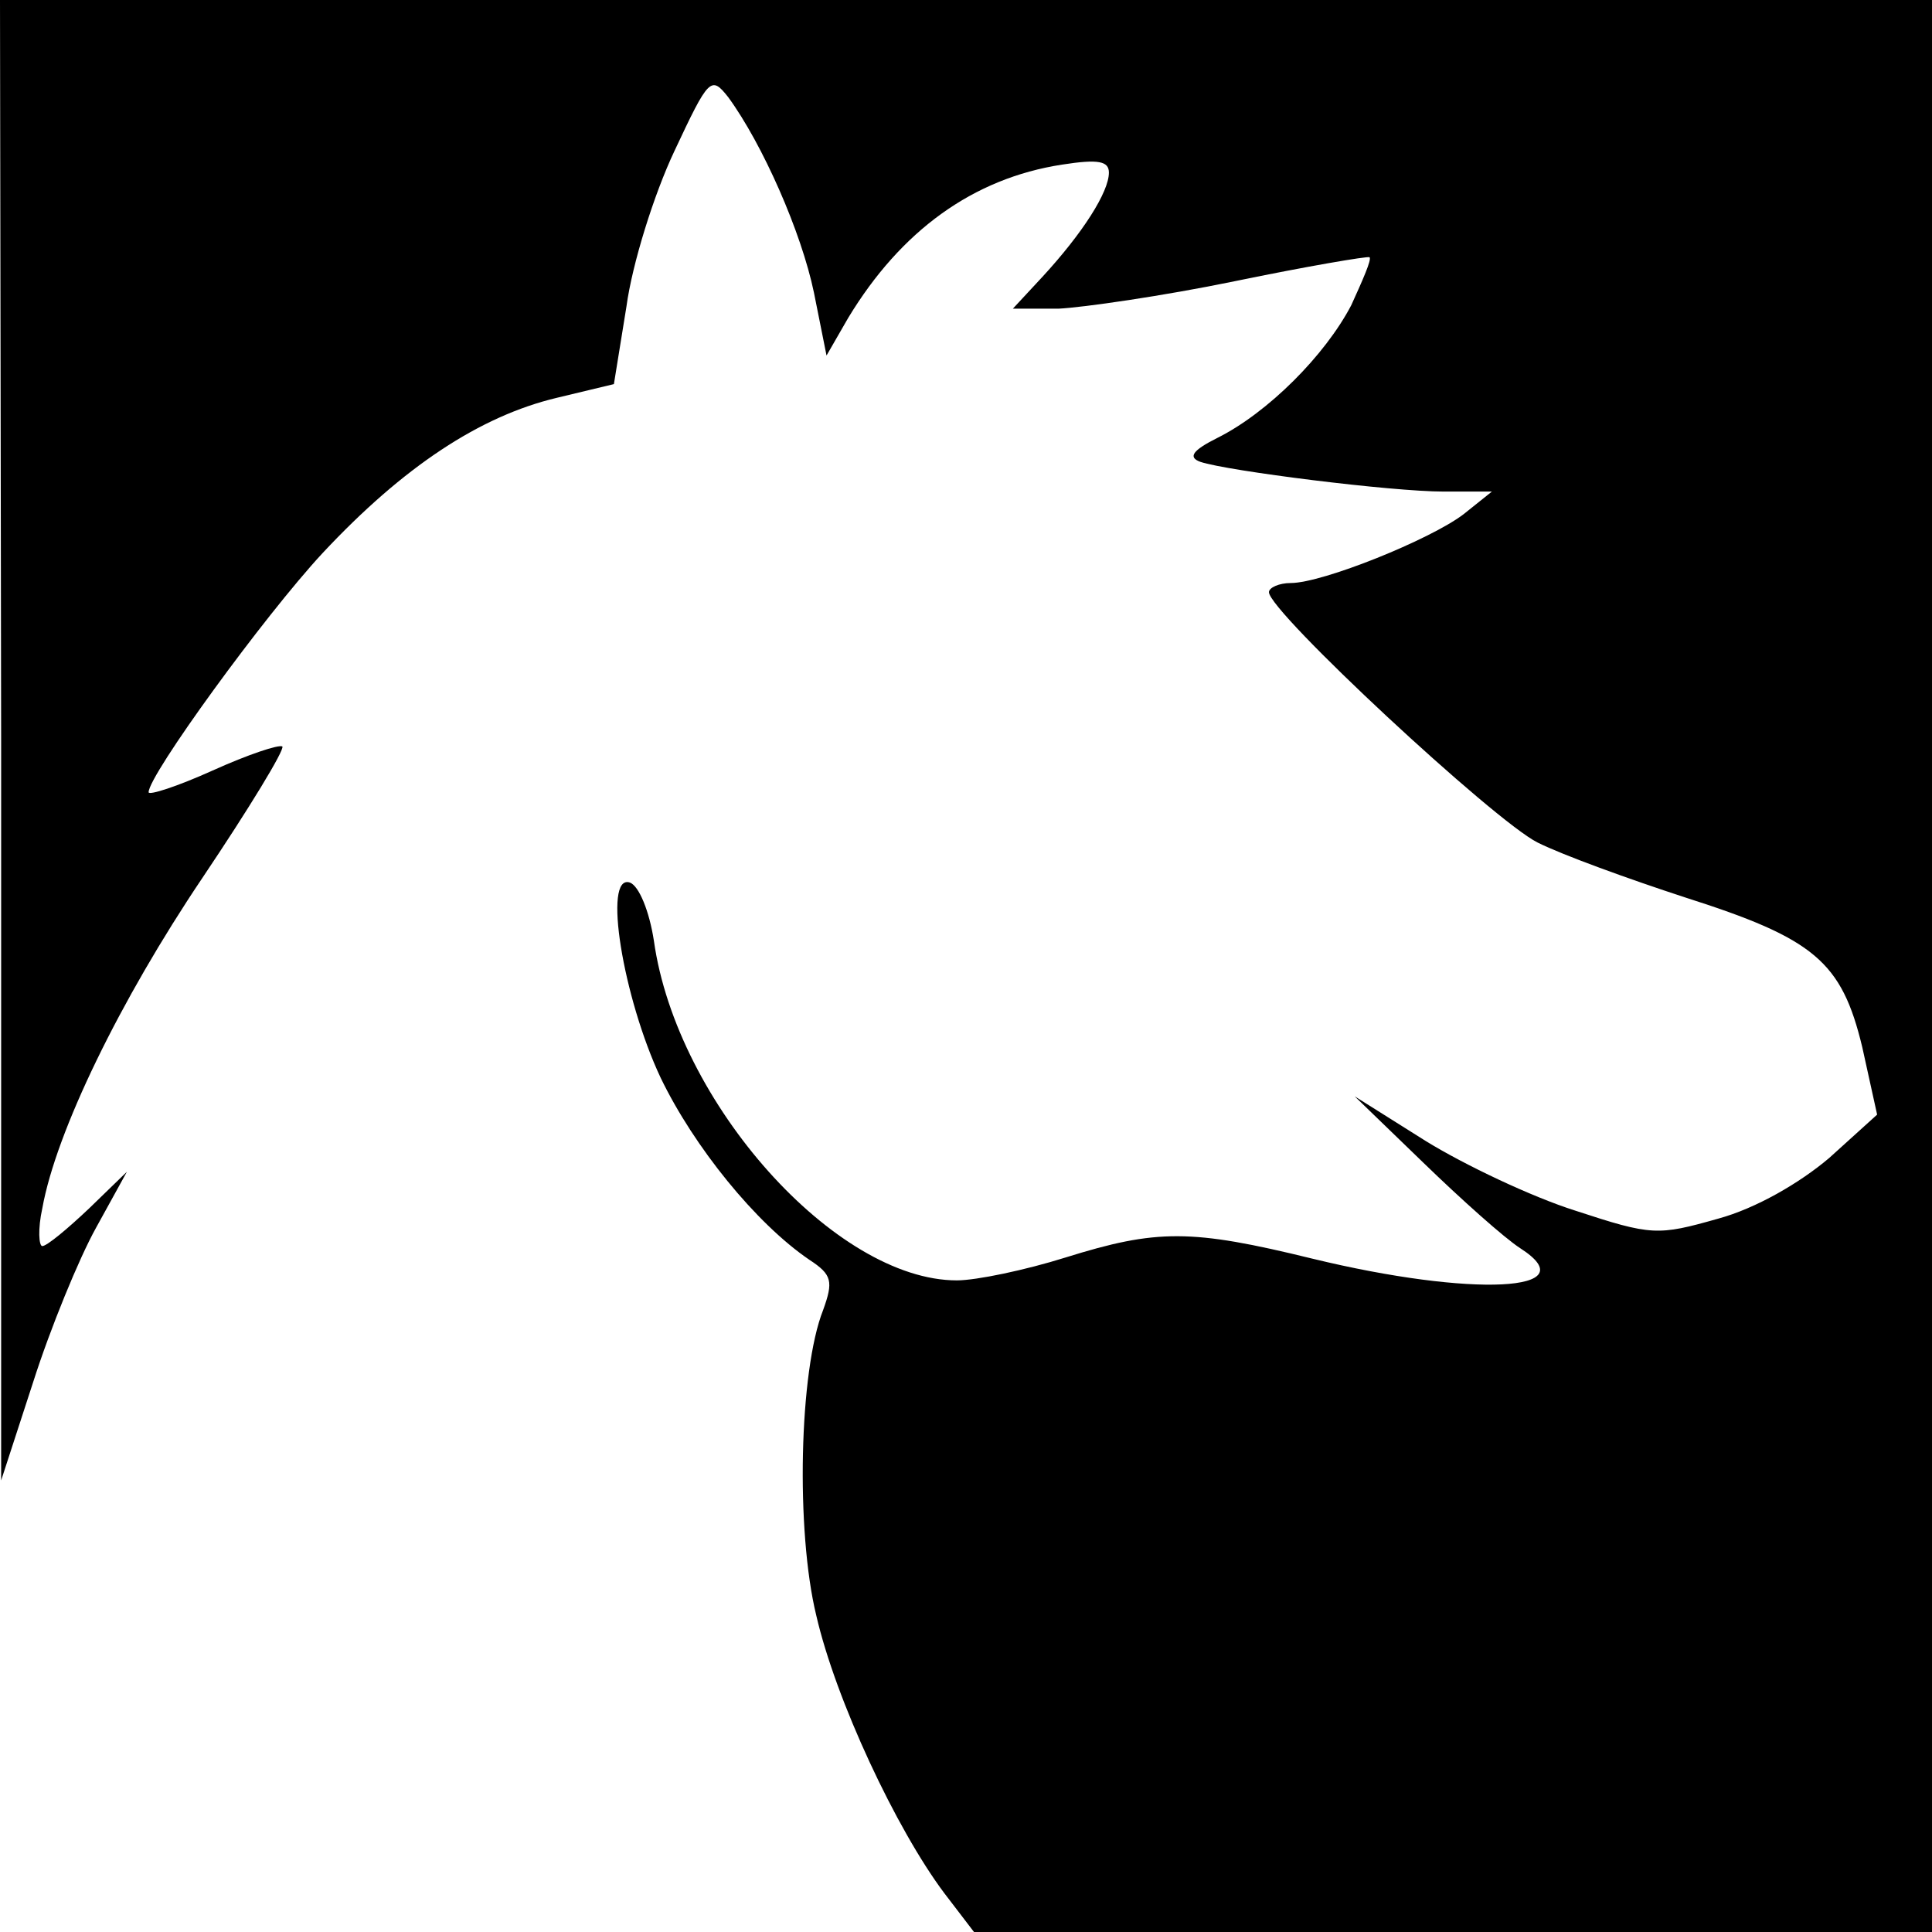
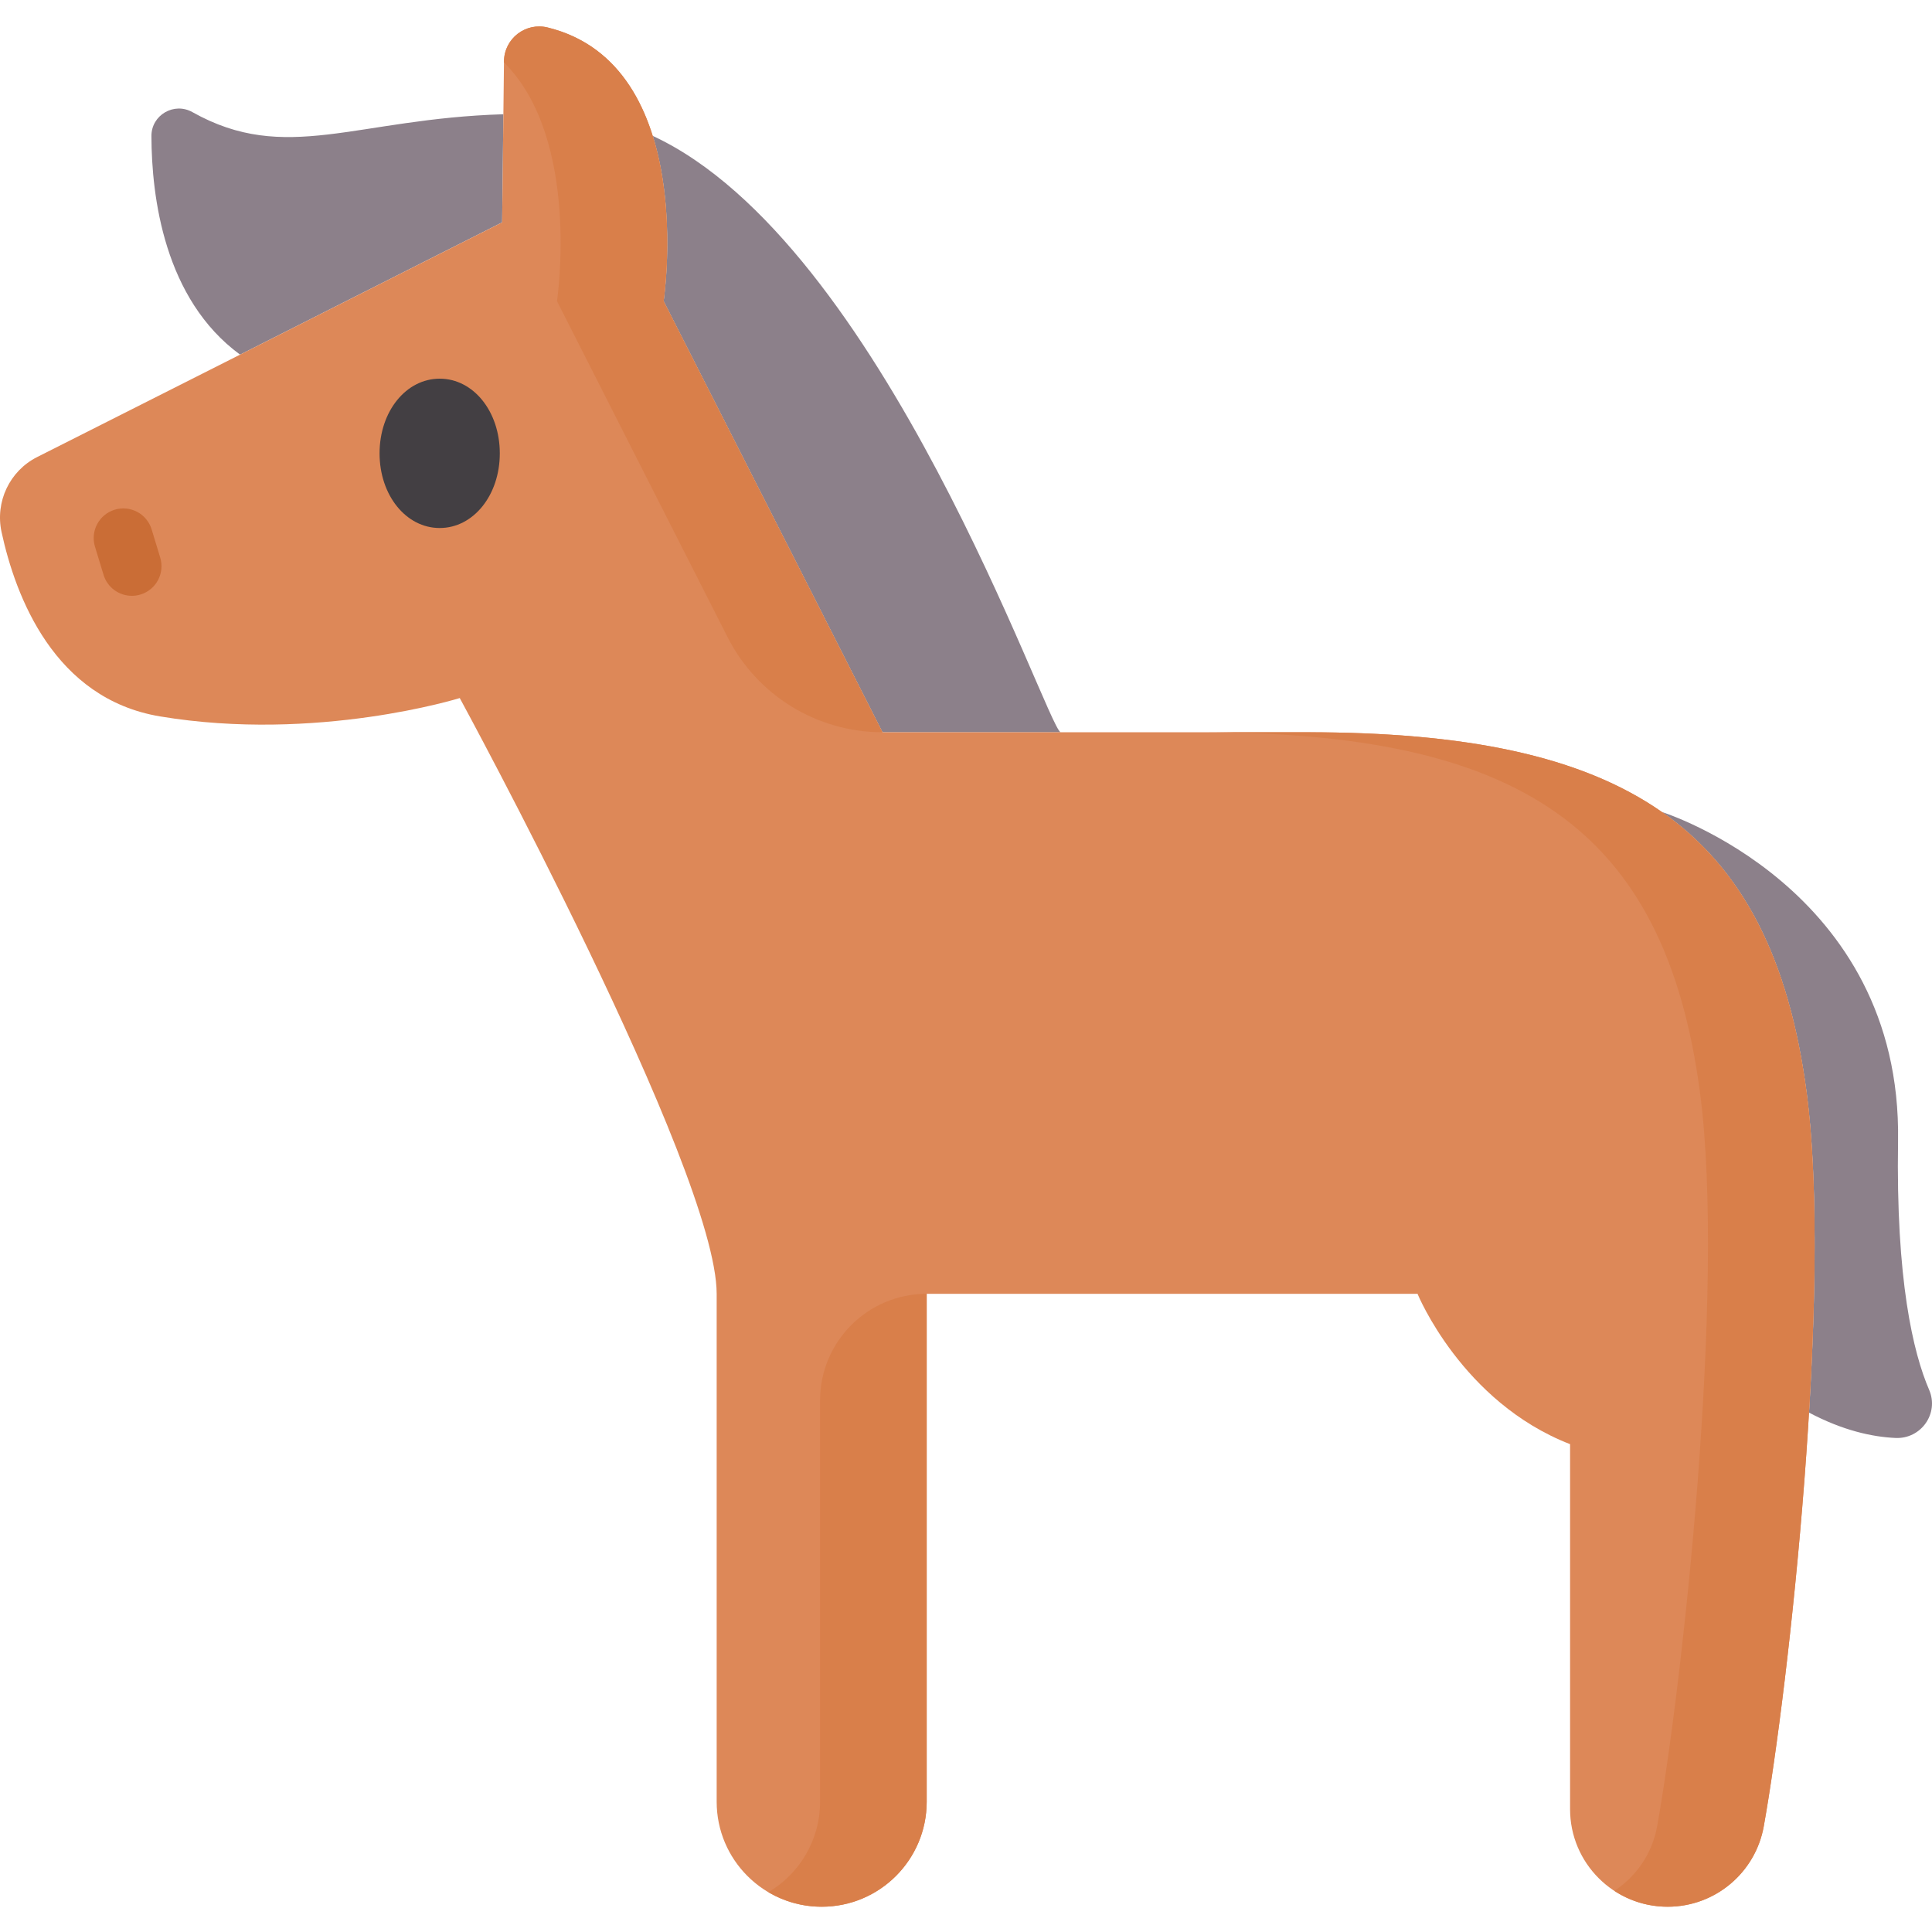
- <svg xmlns="http://www.w3.org/2000/svg" version="1.0" width="169pt" height="169pt" viewBox="0 0 169 169" preserveAspectRatio="xMidYMid meet">
-   <g transform="translate(0,169) scale(0.1,-0.1)" fill="#000000" stroke="none">
-     <path d="M1 1043 l0 -648 28 86 c15 47 40 108 55 135 l27 49 -33 -32 c-19 -18 -37 -33 -41 -33 -3 0 -4 15 0 33 12 67 68 182 140 289 41 61 72 112 70 115 -3 2 -30 -7 -61 -21 -31 -14 -56 -22 -56 -19 0 15 101 154 152 209 71 76 138 120 205 136 l50 12 11 68 c5 37 24 98 42 136 30 64 32 66 47 47 30 -41 64 -118 75 -171 l11 -55 19 33 c46 76 109 122 187 134 32 5 41 3 41 -7 0 -17 -23 -53 -58 -91 l-26 -28 40 0 c21 1 91 11 154 24 63 13 116 22 118 21 2 -2 -6 -20 -16 -42 -23 -44 -73 -94 -117 -116 -22 -11 -26 -17 -15 -21 24 -8 167 -26 213 -26 l42 0 -25 -20 c-29 -22 -123 -60 -151 -60 -10 0 -19 -4 -19 -8 0 -17 197 -200 235 -219 22 -11 80 -32 129 -48 113 -36 137 -56 155 -131 l13 -59 -42 -38 c-26 -22 -64 -44 -97 -53 -53 -15 -58 -15 -125 7 -38 12 -97 40 -131 61 l-62 39 60 -58 c33 -32 71 -66 85 -75 59 -38 -42 -43 -182 -9 -106 26 -136 26 -216 1 -35 -11 -78 -20 -95 -20 -106 0 -245 155 -265 297 -4 26 -13 48 -21 51 -24 8 -6 -101 27 -171 29 -60 83 -127 130 -159 20 -13 21 -19 12 -44 -21 -53 -24 -193 -6 -267 17 -74 70 -187 112 -243 l26 -34 419 0 419 0 0 845 0 845 -845 0 -845 0 1 -647z" />
+ <svg xmlns="http://www.w3.org/2000/svg" height="512pt" viewBox="0 -7 512 512" width="512pt">
+   <g fill="#8c808a">
+     <path d="m175.863 72.801 58.004 114.25h47.18c-3.996-2.309-47.211-129.82-108.066-158.039 6.402 20.434 2.883 43.789 2.883 43.789zm0 0" />
+     <path d="m63.621 86.98 69.453-35.051.328-28.652c-39.141 1.18-57.66 13.34-82.418-.566-4.855-2.727-10.871.77-10.855 6.34.043 16.18 3.41 43.227 23.492 57.93zm0 0" />
+     <path d="m503.004 295.395c1.078-67.262-62.566-87.203-62.57-87.203 21.484 15.012 33.652 38.895 38.344 74.363 2.898 21.914 2.527 53.172.633 84.801 9 4.754 16.766 6.445 22.93 6.719 6.773.301 11.586-6.512 8.906-12.742-4.258-9.879-8.828-29.121-8.242-65.938zm0 0" />
  </g>
+   <path d="m133.074 51.934-123.227 62.188c-7.32 3.695-11.172 11.871-9.434 19.883 3.699 17.082 13.949 44.176 42.02 48.852 41.543 6.926 79.406-4.863 79.406-4.863s68.086 125.07 68.086 157.879v134.602c0 15.371 12.461 27.832 27.832 27.832 15.371 0 27.828-12.461 27.828-27.832v-134.602h130.074s11.715 28.711 40.426 39.844v96.723c0 14.285 11.582 25.867 25.867 25.867 12.539 0 23.258-8.988 25.469-21.328 6.617-36.957 18.258-142.211 11.355-194.422-9.375-70.895-48.629-95.5-132.414-95.5-83.785 0-112.496 0-112.496 0l-58.004-114.254s9.453-62.68-30.773-72.531c-5.824-1.426-11.461 2.961-11.527 8.957zm0 0" fill="#dd8858" />
+   <path d="m147.605 72.801 45.211 89.055c7.848 15.457 23.715 25.195 41.051 25.195l-58.004-114.25s9.438-62.582-30.684-72.508c-5.855-1.449-11.551 2.898-11.617 8.934l-.008.309c20.512 20.406 14.051 63.266 14.051 63.266zm0 0" fill="#d97f4a" />
+   <path d="m478.777 282.555c-9.375-70.895-48.629-95.504-132.414-95.504-10.227 0-19.625 0-28.258 0 83.785 0 123.039 24.609 132.414 95.504 6.902 52.211-4.738 157.461-11.359 194.422-1.297 7.246-5.543 13.316-11.355 17.109 4.066 2.664 8.926 4.215 14.148 4.215 12.535 0 23.258-8.984 25.465-21.324 6.621-36.961 18.262-142.211 11.359-194.422zm0 0" fill="#d97f4a" />
+   <path d="m217.328 470.473c0 10.211-5.504 19.133-13.699 23.973 4.141 2.449 8.969 3.855 14.129 3.855 15.367 0 27.828-12.457 27.828-27.828v-134.602c-15.605 0-28.258 12.652-28.258 28.258zm0 0" fill="#d97f4a" />
+   <path d="m116.523 93.352c-8.934 0-15.934 8.691-15.934 19.789 0 11.094 7 19.789 15.934 19.789 8.934 0 15.93-8.695 15.93-19.789 0-11.098-6.996-19.789-15.93-19.789zm0 0" fill="#433f43" />
+   <path d="m42.457 140.766-2.266-7.461c-1.262-4.148-5.645-6.492-9.793-5.23-4.148 1.262-6.488 5.645-5.23 9.793l2.27 7.461c1.027 3.391 4.141 5.57 7.508 5.57.754 0 1.523-.109 2.285-.34 4.145-1.262 6.488-5.645 5.227-9.793zm0 0" fill="#ca6d36" />
</svg>
